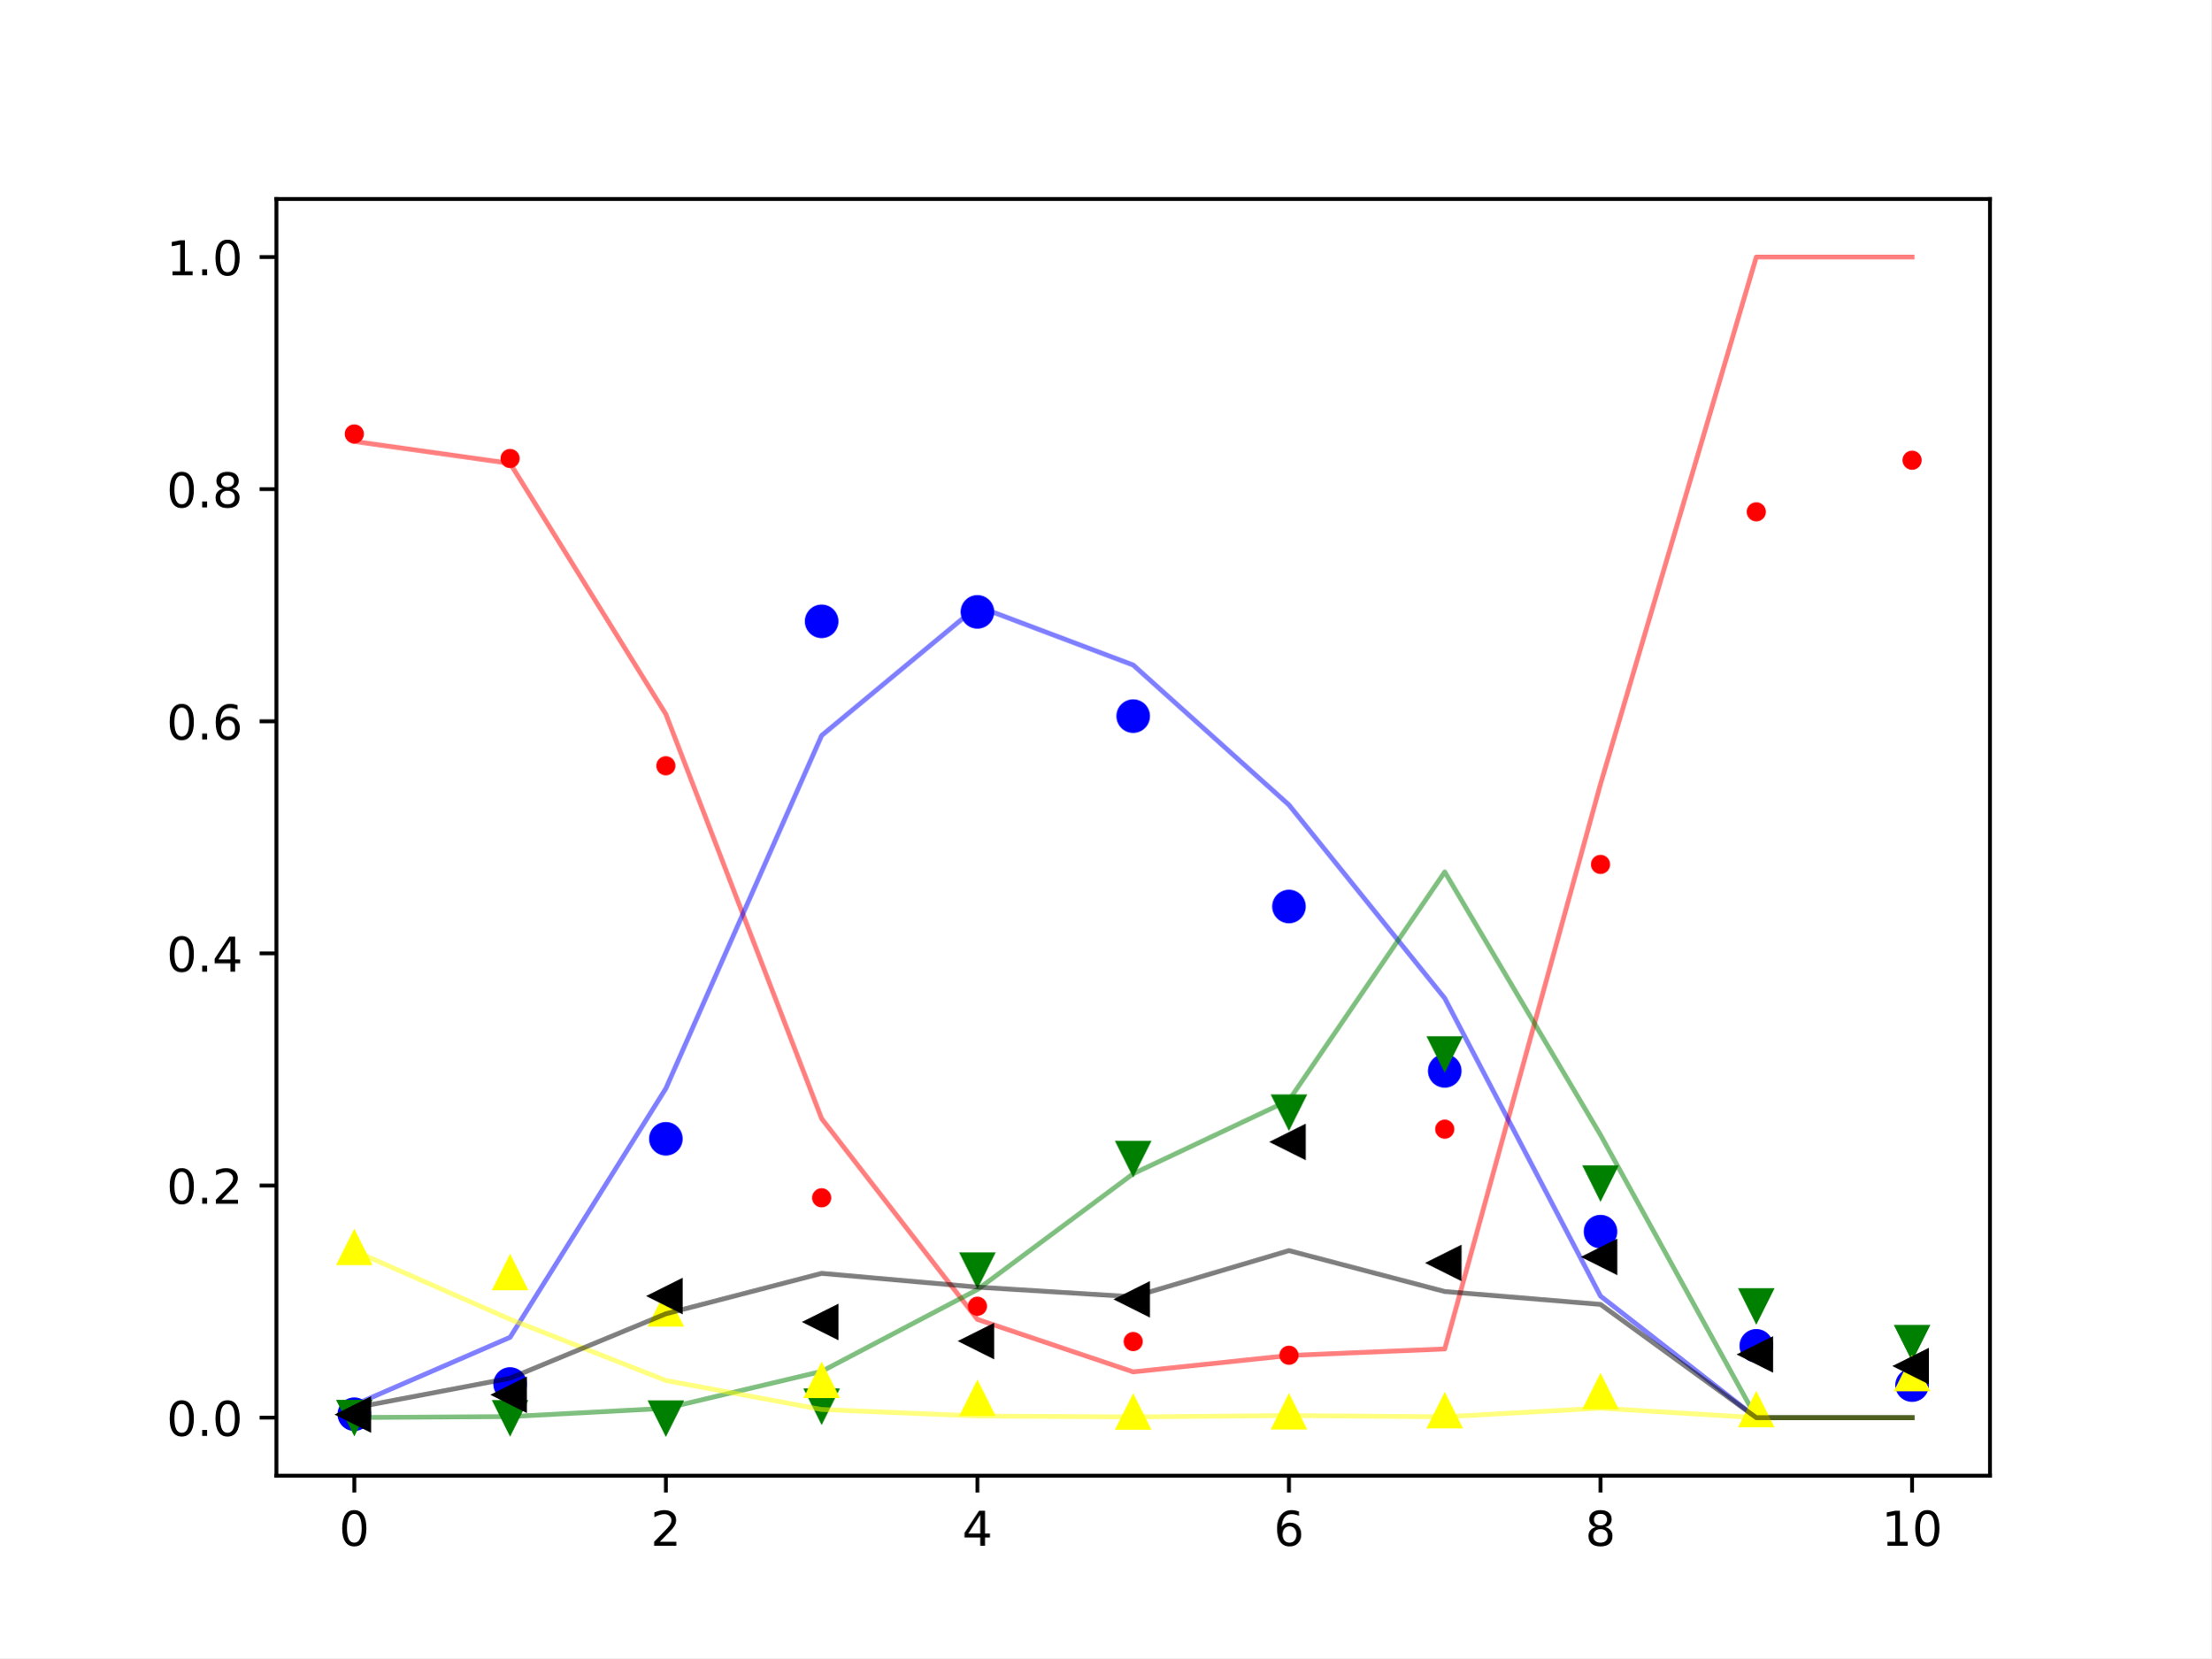
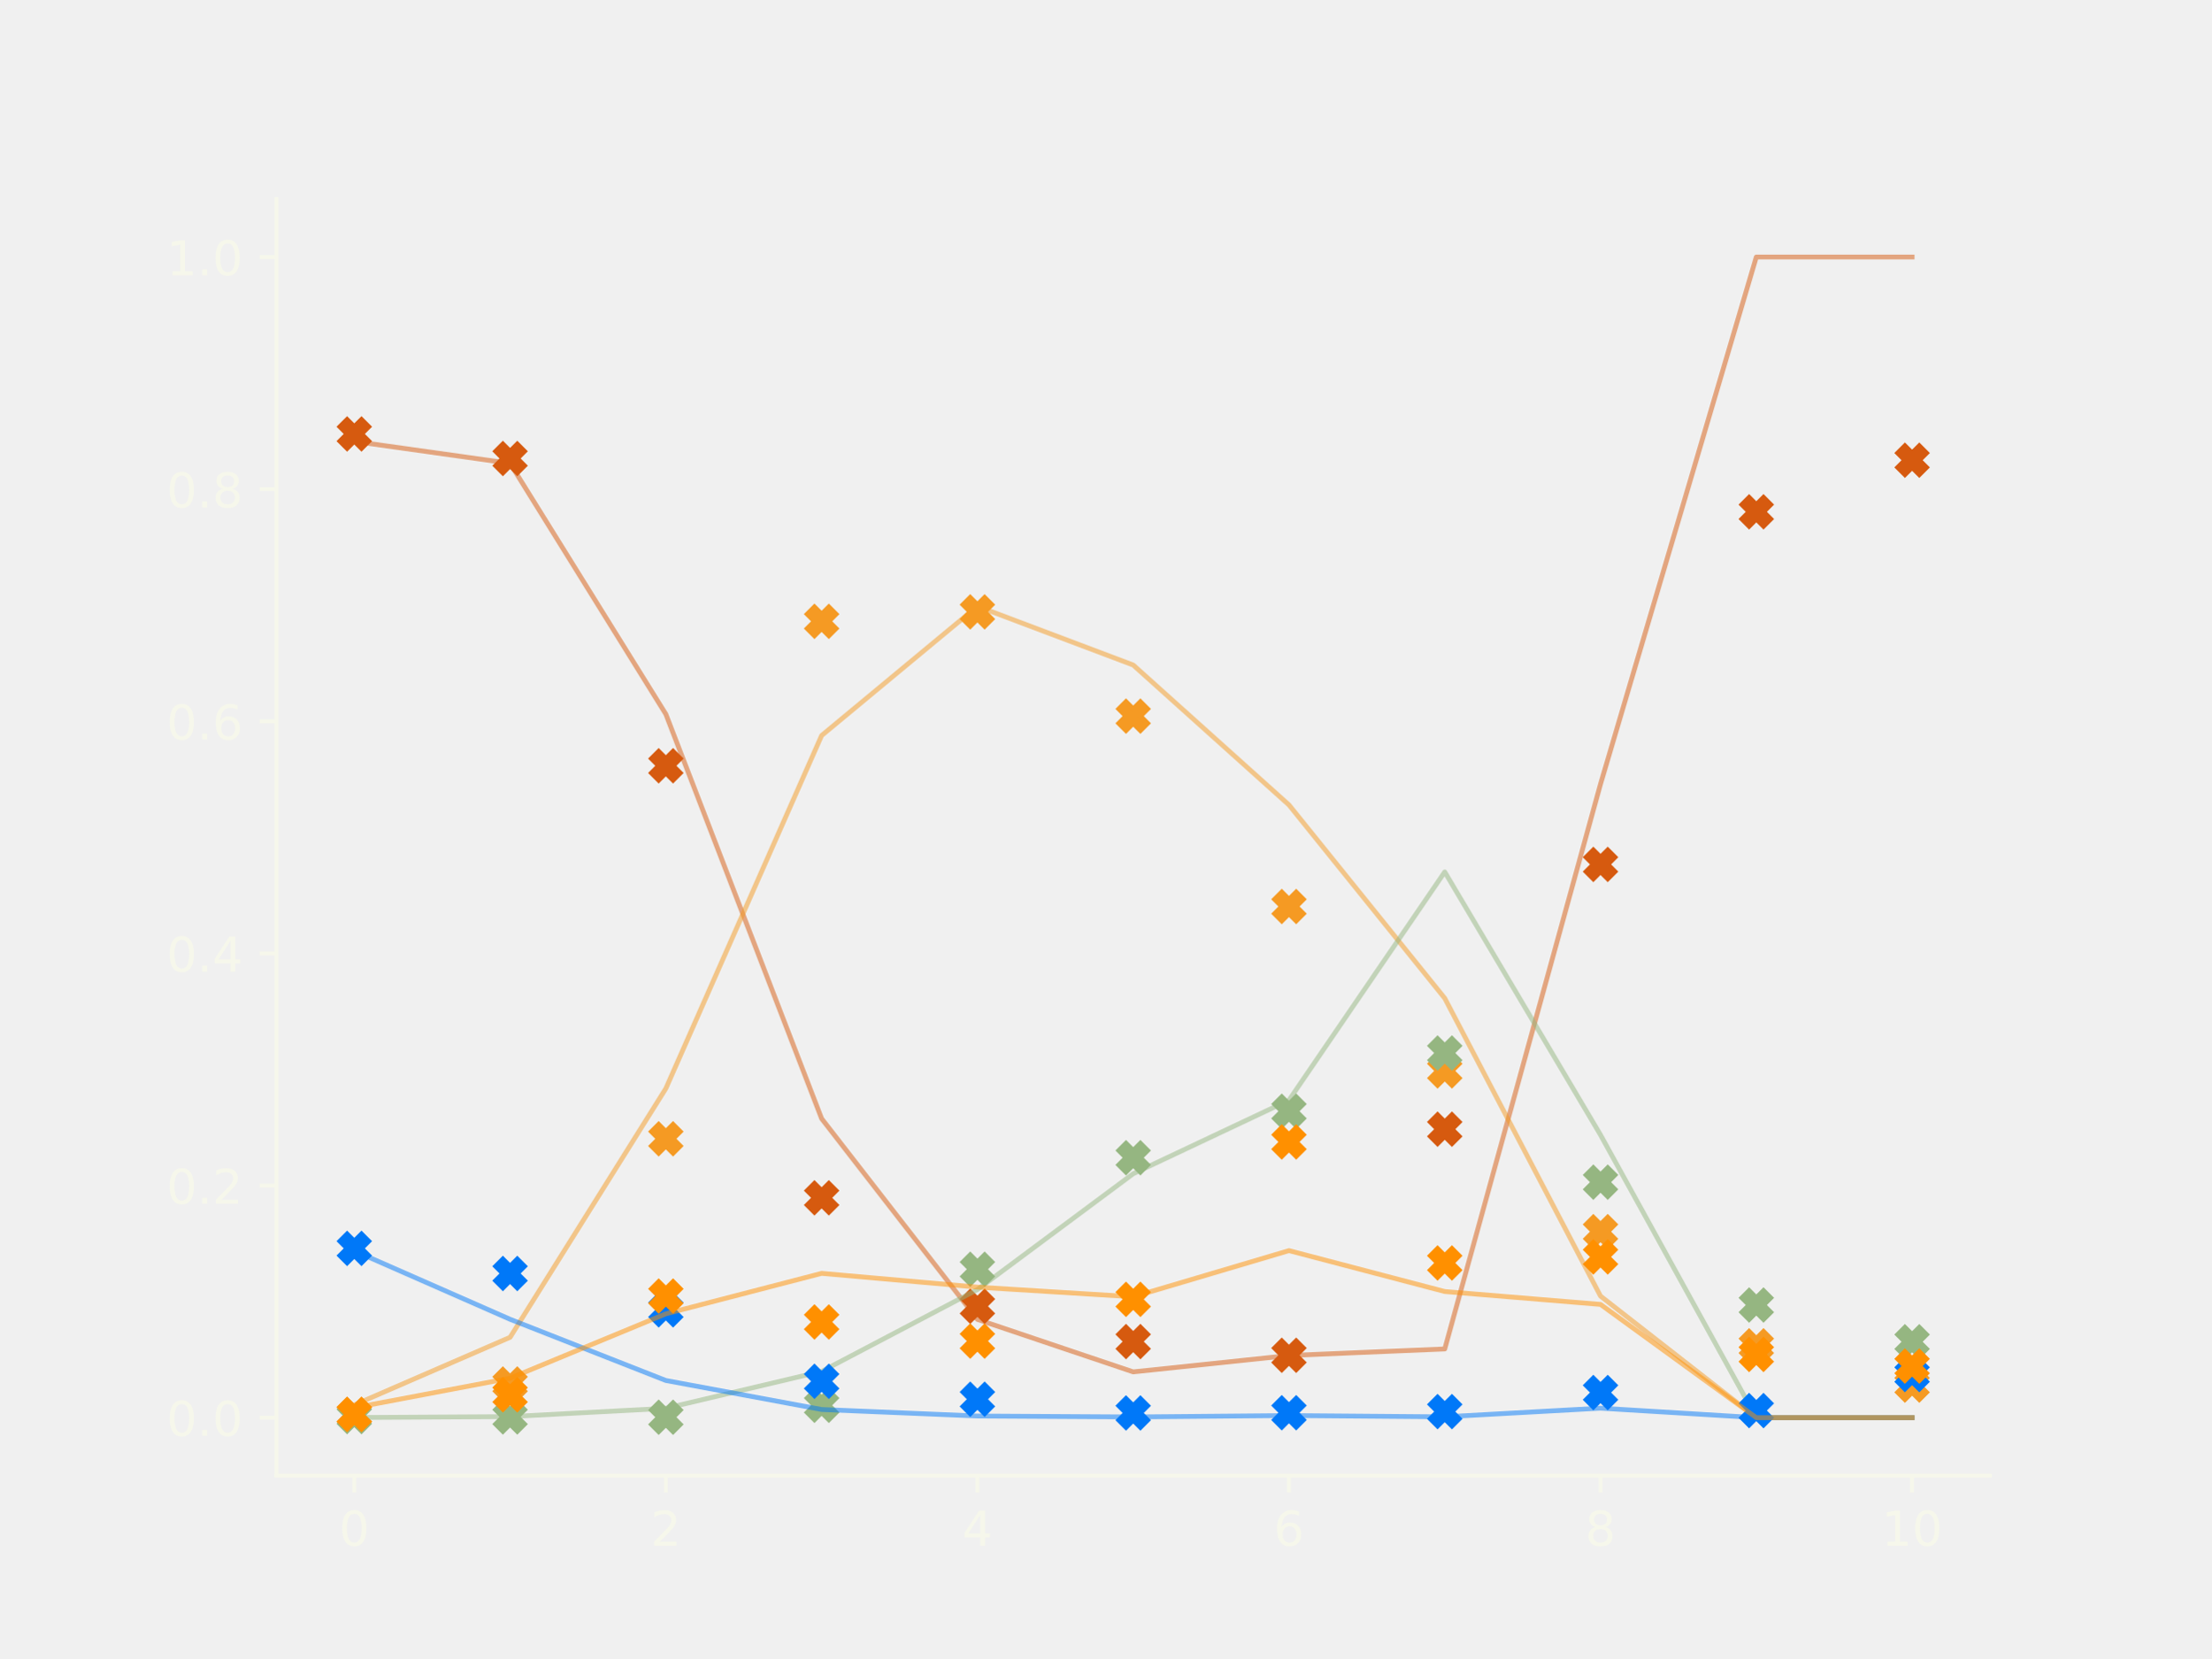
<svg xmlns="http://www.w3.org/2000/svg" xmlns:xlink="http://www.w3.org/1999/xlink" width="460.8pt" height="345.6pt" viewBox="0 0 460.8 345.6" version="1.1">
  <defs>
    <style type="text/css">*{stroke-linejoin: round; stroke-linecap: butt}</style>
  </defs>
  <g id="figure_1">
    <g id="patch_1">
-       <path d="M 0 345.6  L 460.8 345.6  L 460.8 0  L 0 0  z " style="fill: #ffffff" />
+       <path d="M 0 345.6  L 460.8 345.6  L 460.8 0  L 0 0  L 0 345.6  z " style="fill: none" />
    </g>
    <g id="axes_1">
      <g id="patch_2">
-         <path d="M 57.6 307.584  L 414.72 307.584  L 414.72 41.472  L 57.6 41.472  z " style="fill: #ffffff" />
+         <path d="M 57.6 307.584  L 414.72 307.584  L 414.72 41.472  L 57.6 41.472  L 57.6 307.584  z " style="fill: none" />
      </g>
      <g id="matplotlib.axis_1">
        <g id="xtick_1">
          <g id="line2d_1">
            <defs>
-               <path id="m15aff6a9b6" d="M 0 0  L 0 3.5  " style="stroke: #000000; stroke-width: 0.8" />
+               <path id="med11d9ece0" d="M 0 0  L 0 3.5  " style="stroke: #f6f7eb; stroke-width: 0.8" />
            </defs>
            <g>
-               <use xlink:href="#m15aff6a9b6" x="73.833" y="307.584" style="stroke: #000000; stroke-width: 0.8" />
+               <use xlink:href="#med11d9ece0" x="73.833" y="307.584" style="fill: #f6f7eb; stroke: #f6f7eb; stroke-width: 0.8" />
            </g>
          </g>
          <g id="text_1">
-             <g transform="translate(70.65148 322.1824) scale(0.1 -0.1)">
+             <g style="fill: #f6f7eb" transform="translate(70.65148 322.1824) scale(0.1 -0.1)">
              <defs>
                <path id="DejaVuSans-30" d="M 2034 4250  Q 1547 4250 1301 3770  Q 1056 3291 1056 2328  Q 1056 1369 1301 889  Q 1547 409 2034 409  Q 2525 409 2770 889  Q 3016 1369 3016 2328  Q 3016 3291 2770 3770  Q 2525 4250 2034 4250  z M 2034 4750  Q 2819 4750 3233 4129  Q 3647 3509 3647 2328  Q 3647 1150 3233 529  Q 2819 -91 2034 -91  Q 1250 -91 836 529  Q 422 1150 422 2328  Q 422 3509 836 4129  Q 1250 4750 2034 4750  z " transform="scale(0.015625)" />
              </defs>
              <use xlink:href="#DejaVuSans-30" />
            </g>
          </g>
        </g>
        <g id="xtick_2">
          <g id="line2d_2">
            <g>
-               <use xlink:href="#m15aff6a9b6" x="138.764" y="307.584" style="stroke: #000000; stroke-width: 0.8" />
+               <use xlink:href="#med11d9ece0" x="138.764" y="307.584" style="fill: #f6f7eb; stroke: #f6f7eb; stroke-width: 0.8" />
            </g>
          </g>
          <g id="text_2">
-             <g transform="translate(135.5824 322.1824) scale(0.1 -0.1)">
+             <g style="fill: #f6f7eb" transform="translate(135.5824 322.1824) scale(0.1 -0.1)">
              <defs>
                <path id="DejaVuSans-32" d="M 1228 531  L 3431 531  L 3431 0  L 469 0  L 469 531  Q 828 903 1448 1529  Q 2069 2156 2228 2338  Q 2531 2678 2651 2914  Q 2772 3150 2772 3378  Q 2772 3750 2511 3984  Q 2250 4219 1831 4219  Q 1534 4219 1204 4116  Q 875 4013 500 3803  L 500 4441  Q 881 4594 1212 4672  Q 1544 4750 1819 4750  Q 2544 4750 2975 4387  Q 3406 4025 3406 3419  Q 3406 3131 3298 2873  Q 3191 2616 2906 2266  Q 2828 2175 2409 1742  Q 1991 1309 1228 531  z " transform="scale(0.015625)" />
              </defs>
              <use xlink:href="#DejaVuSans-32" />
            </g>
          </g>
        </g>
        <g id="xtick_3">
          <g id="line2d_3">
            <g>
-               <use xlink:href="#m15aff6a9b6" x="203.695" y="307.584" style="stroke: #000000; stroke-width: 0.8" />
+               <use xlink:href="#med11d9ece0" x="203.695" y="307.584" style="fill: #f6f7eb; stroke: #f6f7eb; stroke-width: 0.8" />
            </g>
          </g>
          <g id="text_3">
-             <g transform="translate(200.5133 322.1824) scale(0.1 -0.1)">
+             <g style="fill: #f6f7eb" transform="translate(200.5133 322.1824) scale(0.1 -0.1)">
              <defs>
                <path id="DejaVuSans-34" d="M 2419 4116  L 825 1625  L 2419 1625  L 2419 4116  z M 2253 4666  L 3047 4666  L 3047 1625  L 3713 1625  L 3713 1100  L 3047 1100  L 3047 0  L 2419 0  L 2419 1100  L 313 1100  L 313 1709  L 2253 4666  z " transform="scale(0.015625)" />
              </defs>
              <use xlink:href="#DejaVuSans-34" />
            </g>
          </g>
        </g>
        <g id="xtick_4">
          <g id="line2d_4">
            <g>
-               <use xlink:href="#m15aff6a9b6" x="268.625" y="307.584" style="stroke: #000000; stroke-width: 0.8" />
+               <use xlink:href="#med11d9ece0" x="268.625" y="307.584" style="fill: #f6f7eb; stroke: #f6f7eb; stroke-width: 0.8" />
            </g>
          </g>
          <g id="text_4">
-             <g transform="translate(265.4442 322.1824) scale(0.1 -0.1)">
+             <g style="fill: #f6f7eb" transform="translate(265.4442 322.1824) scale(0.1 -0.1)">
              <defs>
                <path id="DejaVuSans-36" d="M 2113 2584  Q 1688 2584 1439 2293  Q 1191 2003 1191 1497  Q 1191 994 1439 701  Q 1688 409 2113 409  Q 2538 409 2786 701  Q 3034 994 3034 1497  Q 3034 2003 2786 2293  Q 2538 2584 2113 2584  z M 3366 4563  L 3366 3988  Q 3128 4100 2886 4159  Q 2644 4219 2406 4219  Q 1781 4219 1451 3797  Q 1122 3375 1075 2522  Q 1259 2794 1537 2939  Q 1816 3084 2150 3084  Q 2853 3084 3261 2657  Q 3669 2231 3669 1497  Q 3669 778 3244 343  Q 2819 -91 2113 -91  Q 1303 -91 875 529  Q 447 1150 447 2328  Q 447 3434 972 4092  Q 1497 4750 2381 4750  Q 2619 4750 2861 4703  Q 3103 4656 3366 4563  z " transform="scale(0.015625)" />
              </defs>
              <use xlink:href="#DejaVuSans-36" />
            </g>
          </g>
        </g>
        <g id="xtick_5">
          <g id="line2d_5">
            <g>
-               <use xlink:href="#m15aff6a9b6" x="333.556" y="307.584" style="stroke: #000000; stroke-width: 0.8" />
+               <use xlink:href="#med11d9ece0" x="333.556" y="307.584" style="fill: #f6f7eb; stroke: #f6f7eb; stroke-width: 0.8" />
            </g>
          </g>
          <g id="text_5">
-             <g transform="translate(330.3751 322.1824) scale(0.1 -0.1)">
+             <g style="fill: #f6f7eb" transform="translate(330.3751 322.1824) scale(0.1 -0.1)">
              <defs>
                <path id="DejaVuSans-38" d="M 2034 2216  Q 1584 2216 1326 1975  Q 1069 1734 1069 1313  Q 1069 891 1326 650  Q 1584 409 2034 409  Q 2484 409 2743 651  Q 3003 894 3003 1313  Q 3003 1734 2745 1975  Q 2488 2216 2034 2216  z M 1403 2484  Q 997 2584 770 2862  Q 544 3141 544 3541  Q 544 4100 942 4425  Q 1341 4750 2034 4750  Q 2731 4750 3128 4425  Q 3525 4100 3525 3541  Q 3525 3141 3298 2862  Q 3072 2584 2669 2484  Q 3125 2378 3379 2068  Q 3634 1759 3634 1313  Q 3634 634 3220 271  Q 2806 -91 2034 -91  Q 1263 -91 848 271  Q 434 634 434 1313  Q 434 1759 690 2068  Q 947 2378 1403 2484  z M 1172 3481  Q 1172 3119 1398 2916  Q 1625 2713 2034 2713  Q 2441 2713 2670 2916  Q 2900 3119 2900 3481  Q 2900 3844 2670 4047  Q 2441 4250 2034 4250  Q 1625 4250 1398 4047  Q 1172 3844 1172 3481  z " transform="scale(0.015625)" />
              </defs>
              <use xlink:href="#DejaVuSans-38" />
            </g>
          </g>
        </g>
        <g id="xtick_6">
          <g id="line2d_6">
            <g>
-               <use xlink:href="#m15aff6a9b6" x="398.487" y="307.584" style="stroke: #000000; stroke-width: 0.8" />
+               <use xlink:href="#med11d9ece0" x="398.487" y="307.584" style="fill: #f6f7eb; stroke: #f6f7eb; stroke-width: 0.8" />
            </g>
          </g>
          <g id="text_6">
-             <g transform="translate(392.1248 322.1824) scale(0.1 -0.1)">
+             <g style="fill: #f6f7eb" transform="translate(392.1248 322.1824) scale(0.1 -0.1)">
              <defs>
                <path id="DejaVuSans-31" d="M 794 531  L 1825 531  L 1825 4091  L 703 3866  L 703 4441  L 1819 4666  L 2450 4666  L 2450 531  L 3481 531  L 3481 0  L 794 0  L 794 531  z " transform="scale(0.015625)" />
              </defs>
              <use xlink:href="#DejaVuSans-31" />
              <use xlink:href="#DejaVuSans-30" x="63.623" />
            </g>
          </g>
        </g>
      </g>
      <g id="matplotlib.axis_2">
        <g id="ytick_1">
          <g id="line2d_7">
            <defs>
-               <path id="meb1cb9f858" d="M 0 0  L -3.5 0  " style="stroke: #000000; stroke-width: 0.8" />
+               <path id="m1cec3a11b8" d="M 0 0  L -3.5 0  " style="stroke: #f6f7eb; stroke-width: 0.8" />
            </defs>
            <g>
-               <use xlink:href="#meb1cb9f858" x="57.6" y="295.488" style="stroke: #000000; stroke-width: 0.8" />
+               <use xlink:href="#m1cec3a11b8" x="57.6" y="295.488" style="fill: #f6f7eb; stroke: #f6f7eb; stroke-width: 0.8" />
            </g>
          </g>
          <g id="text_7">
-             <g transform="translate(34.69687 299.2872) scale(0.1 -0.1)">
+             <g style="fill: #f6f7eb" transform="translate(34.69687 299.2872) scale(0.1 -0.1)">
              <defs>
                <path id="DejaVuSans-2e" d="M 684 794  L 1344 794  L 1344 0  L 684 0  L 684 794  z " transform="scale(0.015625)" />
              </defs>
              <use xlink:href="#DejaVuSans-30" />
              <use xlink:href="#DejaVuSans-2e" x="63.623" />
              <use xlink:href="#DejaVuSans-30" x="95.41" />
            </g>
          </g>
        </g>
        <g id="ytick_2">
          <g id="line2d_8">
            <g>
-               <use xlink:href="#meb1cb9f858" x="57.6" y="247.104" style="stroke: #000000; stroke-width: 0.8" />
+               <use xlink:href="#m1cec3a11b8" x="57.6" y="247.104" style="fill: #f6f7eb; stroke: #f6f7eb; stroke-width: 0.8" />
            </g>
          </g>
          <g id="text_8">
-             <g transform="translate(34.69687 250.9032) scale(0.1 -0.1)">
+             <g style="fill: #f6f7eb" transform="translate(34.69687 250.9032) scale(0.1 -0.1)">
              <use xlink:href="#DejaVuSans-30" />
              <use xlink:href="#DejaVuSans-2e" x="63.623" />
              <use xlink:href="#DejaVuSans-32" x="95.41" />
            </g>
          </g>
        </g>
        <g id="ytick_3">
          <g id="line2d_9">
            <g>
-               <use xlink:href="#meb1cb9f858" x="57.6" y="198.72" style="stroke: #000000; stroke-width: 0.8" />
+               <use xlink:href="#m1cec3a11b8" x="57.6" y="198.72" style="fill: #f6f7eb; stroke: #f6f7eb; stroke-width: 0.8" />
            </g>
          </g>
          <g id="text_9">
-             <g transform="translate(34.69687 202.5192) scale(0.1 -0.1)">
+             <g style="fill: #f6f7eb" transform="translate(34.69687 202.5192) scale(0.1 -0.1)">
              <use xlink:href="#DejaVuSans-30" />
              <use xlink:href="#DejaVuSans-2e" x="63.623" />
              <use xlink:href="#DejaVuSans-34" x="95.41" />
            </g>
          </g>
        </g>
        <g id="ytick_4">
          <g id="line2d_10">
            <g>
-               <use xlink:href="#meb1cb9f858" x="57.6" y="150.336" style="stroke: #000000; stroke-width: 0.8" />
+               <use xlink:href="#m1cec3a11b8" x="57.6" y="150.336" style="fill: #f6f7eb; stroke: #f6f7eb; stroke-width: 0.8" />
            </g>
          </g>
          <g id="text_10">
-             <g transform="translate(34.69687 154.1352) scale(0.1 -0.1)">
+             <g style="fill: #f6f7eb" transform="translate(34.69687 154.1352) scale(0.1 -0.1)">
              <use xlink:href="#DejaVuSans-30" />
              <use xlink:href="#DejaVuSans-2e" x="63.623" />
              <use xlink:href="#DejaVuSans-36" x="95.41" />
            </g>
          </g>
        </g>
        <g id="ytick_5">
          <g id="line2d_11">
            <g>
-               <use xlink:href="#meb1cb9f858" x="57.6" y="101.952" style="stroke: #000000; stroke-width: 0.8" />
+               <use xlink:href="#m1cec3a11b8" x="57.6" y="101.952" style="fill: #f6f7eb; stroke: #f6f7eb; stroke-width: 0.8" />
            </g>
          </g>
          <g id="text_11">
-             <g transform="translate(34.69687 105.7512) scale(0.1 -0.1)">
+             <g style="fill: #f6f7eb" transform="translate(34.69687 105.7512) scale(0.1 -0.1)">
              <use xlink:href="#DejaVuSans-30" />
              <use xlink:href="#DejaVuSans-2e" x="63.623" />
              <use xlink:href="#DejaVuSans-38" x="95.41" />
            </g>
          </g>
        </g>
        <g id="ytick_6">
          <g id="line2d_12">
            <g>
-               <use xlink:href="#meb1cb9f858" x="57.6" y="53.568" style="stroke: #000000; stroke-width: 0.8" />
+               <use xlink:href="#m1cec3a11b8" x="57.6" y="53.568" style="fill: #f6f7eb; stroke: #f6f7eb; stroke-width: 0.8" />
            </g>
          </g>
          <g id="text_12">
-             <g transform="translate(34.69687 57.36722) scale(0.1 -0.1)">
+             <g style="fill: #f6f7eb" transform="translate(34.69687 57.36722) scale(0.1 -0.1)">
              <use xlink:href="#DejaVuSans-31" />
              <use xlink:href="#DejaVuSans-2e" x="63.623" />
              <use xlink:href="#DejaVuSans-30" x="95.41" />
            </g>
          </g>
        </g>
      </g>
      <g id="line2d_13">
-         <path d="M 73.833 92.003  L 106.298 96.57  L 138.764 148.857  L 171.229 233.158  L 203.695 275.006  L 236.16 285.946  L 268.625 282.531  L 301.091 281.167  L 333.556 163.419  L 366.022 53.568  L 398.487 53.568  " clip-path="url(#p458f8a1ca7)" style="fill: none; stroke: #ff0000; stroke-opacity: 0.5; stroke-linecap: square" />
+         <path d="M 73.833 92.003  L 106.298 96.57  L 138.764 148.857  L 171.229 233.158  L 203.695 275.006  L 236.16 285.946  L 268.625 282.531  L 301.091 281.167  L 333.556 163.419  L 366.022 53.568  L 398.487 53.568  " clip-path="url(#p3238a62039)" style="fill: none; stroke: #d65a0f; stroke-opacity: 0.5; stroke-linecap: square" />
      </g>
      <g id="line2d_14">
        <defs>
-           <path id="m237ad25573" d="M 0 1.5  C 0.398 1.5 0.779 1.342 1.061 1.061  C 1.342 0.779 1.5 0.398 1.5 0  C 1.5 -0.398 1.342 -0.779 1.061 -1.061  C 0.779 -1.342 0.398 -1.5 0 -1.5  C -0.398 -1.5 -0.779 -1.342 -1.061 -1.061  C -1.342 -0.779 -1.5 -0.398 -1.5 0  C -1.5 0.398 -1.342 0.779 -1.061 1.061  C -0.779 1.342 -0.398 1.5 0 1.5  z " style="stroke: #ff0000" />
-         </defs>
-         <g clip-path="url(#p458f8a1ca7)">
-           <use xlink:href="#m237ad25573" x="73.833" y="90.443" style="fill: #ff0000; stroke: #ff0000" />
-           <use xlink:href="#m237ad25573" x="106.298" y="95.561" style="fill: #ff0000; stroke: #ff0000" />
-           <use xlink:href="#m237ad25573" x="138.764" y="159.611" style="fill: #ff0000; stroke: #ff0000" />
-           <use xlink:href="#m237ad25573" x="171.229" y="249.663" style="fill: #ff0000; stroke: #ff0000" />
-           <use xlink:href="#m237ad25573" x="203.695" y="272.266" style="fill: #ff0000; stroke: #ff0000" />
-           <use xlink:href="#m237ad25573" x="236.16" y="279.626" style="fill: #ff0000; stroke: #ff0000" />
-           <use xlink:href="#m237ad25573" x="268.625" y="282.482" style="fill: #ff0000; stroke: #ff0000" />
-           <use xlink:href="#m237ad25573" x="301.091" y="235.357" style="fill: #ff0000; stroke: #ff0000" />
-           <use xlink:href="#m237ad25573" x="333.556" y="180.171" style="fill: #ff0000; stroke: #ff0000" />
-           <use xlink:href="#m237ad25573" x="366.022" y="106.677" style="fill: #ff0000; stroke: #ff0000" />
-           <use xlink:href="#m237ad25573" x="398.487" y="95.921" style="fill: #ff0000; stroke: #ff0000" />
+           <path id="m84d83dca75" d="M -1.5 3  L 0 1.5  L 1.5 3  L 3 1.5  L 1.5 0  L 3 -1.5  L 1.5 -3  L 0 -1.5  L -1.5 -3  L -3 -1.5  L -1.5 0  L -3 1.5  z " style="stroke: #d65a0f; stroke-linejoin: miter" />
+         </defs>
+         <g clip-path="url(#p3238a62039)">
+           <use xlink:href="#m84d83dca75" x="73.833" y="90.443" style="fill: #d65a0f; stroke: #d65a0f; stroke-linejoin: miter" />
+           <use xlink:href="#m84d83dca75" x="106.298" y="95.561" style="fill: #d65a0f; stroke: #d65a0f; stroke-linejoin: miter" />
+           <use xlink:href="#m84d83dca75" x="138.764" y="159.611" style="fill: #d65a0f; stroke: #d65a0f; stroke-linejoin: miter" />
+           <use xlink:href="#m84d83dca75" x="171.229" y="249.663" style="fill: #d65a0f; stroke: #d65a0f; stroke-linejoin: miter" />
+           <use xlink:href="#m84d83dca75" x="203.695" y="272.266" style="fill: #d65a0f; stroke: #d65a0f; stroke-linejoin: miter" />
+           <use xlink:href="#m84d83dca75" x="236.16" y="279.626" style="fill: #d65a0f; stroke: #d65a0f; stroke-linejoin: miter" />
+           <use xlink:href="#m84d83dca75" x="268.625" y="282.482" style="fill: #d65a0f; stroke: #d65a0f; stroke-linejoin: miter" />
+           <use xlink:href="#m84d83dca75" x="301.091" y="235.357" style="fill: #d65a0f; stroke: #d65a0f; stroke-linejoin: miter" />
+           <use xlink:href="#m84d83dca75" x="333.556" y="180.171" style="fill: #d65a0f; stroke: #d65a0f; stroke-linejoin: miter" />
+           <use xlink:href="#m84d83dca75" x="366.022" y="106.677" style="fill: #d65a0f; stroke: #d65a0f; stroke-linejoin: miter" />
+           <use xlink:href="#m84d83dca75" x="398.487" y="95.921" style="fill: #d65a0f; stroke: #d65a0f; stroke-linejoin: miter" />
        </g>
      </g>
      <g id="line2d_15">
-         <path d="M 73.833 292.83  L 106.298 278.74  L 138.764 226.869  L 171.229 153.302  L 203.695 126.366  L 236.16 138.609  L 268.625 167.772  L 301.091 208.068  L 333.556 270.148  L 366.022 295.488  L 398.487 295.488  " clip-path="url(#p458f8a1ca7)" style="fill: none; stroke: #0000ff; stroke-opacity: 0.5; stroke-linecap: square" />
+         <path d="M 73.833 292.83  L 106.298 278.74  L 138.764 226.869  L 171.229 153.302  L 203.695 126.366  L 236.16 138.609  L 268.625 167.772  L 301.091 208.068  L 333.556 270.148  L 366.022 295.488  L 398.487 295.488  " clip-path="url(#p3238a62039)" style="fill: none; stroke: #f59a23; stroke-opacity: 0.5; stroke-linecap: square" />
      </g>
      <g id="line2d_16">
        <defs>
-           <path id="m61f5003409" d="M 0 3  C 0.796 3 1.559 2.684 2.121 2.121  C 2.684 1.559 3 0.796 3 0  C 3 -0.796 2.684 -1.559 2.121 -2.121  C 1.559 -2.684 0.796 -3 0 -3  C -0.796 -3 -1.559 -2.684 -2.121 -2.121  C -2.684 -1.559 -3 -0.796 -3 0  C -3 0.796 -2.684 1.559 -2.121 2.121  C -1.559 2.684 -0.796 3 0 3  z " style="stroke: #0000ff" />
-         </defs>
-         <g clip-path="url(#p458f8a1ca7)">
-           <use xlink:href="#m61f5003409" x="73.833" y="294.77" style="fill: #0000ff; stroke: #0000ff" />
-           <use xlink:href="#m61f5003409" x="106.298" y="288.474" style="fill: #0000ff; stroke: #0000ff" />
-           <use xlink:href="#m61f5003409" x="138.764" y="237.362" style="fill: #0000ff; stroke: #0000ff" />
-           <use xlink:href="#m61f5003409" x="171.229" y="129.504" style="fill: #0000ff; stroke: #0000ff" />
-           <use xlink:href="#m61f5003409" x="203.695" y="127.532" style="fill: #0000ff; stroke: #0000ff" />
-           <use xlink:href="#m61f5003409" x="236.16" y="149.262" style="fill: #0000ff; stroke: #0000ff" />
-           <use xlink:href="#m61f5003409" x="268.625" y="188.943" style="fill: #0000ff; stroke: #0000ff" />
-           <use xlink:href="#m61f5003409" x="301.091" y="223.214" style="fill: #0000ff; stroke: #0000ff" />
-           <use xlink:href="#m61f5003409" x="333.556" y="256.715" style="fill: #0000ff; stroke: #0000ff" />
-           <use xlink:href="#m61f5003409" x="366.022" y="280.514" style="fill: #0000ff; stroke: #0000ff" />
-           <use xlink:href="#m61f5003409" x="398.487" y="288.704" style="fill: #0000ff; stroke: #0000ff" />
+           <path id="mc62fea6a2f" d="M -1.5 3  L 0 1.5  L 1.5 3  L 3 1.5  L 1.5 0  L 3 -1.5  L 1.5 -3  L 0 -1.5  L -1.5 -3  L -3 -1.5  L -1.5 0  L -3 1.5  z " style="stroke: #f59a23; stroke-linejoin: miter" />
+         </defs>
+         <g clip-path="url(#p3238a62039)">
+           <use xlink:href="#mc62fea6a2f" x="73.833" y="294.77" style="fill: #f59a23; stroke: #f59a23; stroke-linejoin: miter" />
+           <use xlink:href="#mc62fea6a2f" x="106.298" y="288.474" style="fill: #f59a23; stroke: #f59a23; stroke-linejoin: miter" />
+           <use xlink:href="#mc62fea6a2f" x="138.764" y="237.362" style="fill: #f59a23; stroke: #f59a23; stroke-linejoin: miter" />
+           <use xlink:href="#mc62fea6a2f" x="171.229" y="129.504" style="fill: #f59a23; stroke: #f59a23; stroke-linejoin: miter" />
+           <use xlink:href="#mc62fea6a2f" x="203.695" y="127.532" style="fill: #f59a23; stroke: #f59a23; stroke-linejoin: miter" />
+           <use xlink:href="#mc62fea6a2f" x="236.16" y="149.262" style="fill: #f59a23; stroke: #f59a23; stroke-linejoin: miter" />
+           <use xlink:href="#mc62fea6a2f" x="268.625" y="188.943" style="fill: #f59a23; stroke: #f59a23; stroke-linejoin: miter" />
+           <use xlink:href="#mc62fea6a2f" x="301.091" y="223.214" style="fill: #f59a23; stroke: #f59a23; stroke-linejoin: miter" />
+           <use xlink:href="#mc62fea6a2f" x="333.556" y="256.715" style="fill: #f59a23; stroke: #f59a23; stroke-linejoin: miter" />
+           <use xlink:href="#mc62fea6a2f" x="366.022" y="280.514" style="fill: #f59a23; stroke: #f59a23; stroke-linejoin: miter" />
+           <use xlink:href="#mc62fea6a2f" x="398.487" y="288.704" style="fill: #f59a23; stroke: #f59a23; stroke-linejoin: miter" />
        </g>
      </g>
      <g id="line2d_17">
-         <path d="M 73.833 295.46  L 106.298 295.267  L 138.764 293.539  L 171.229 285.845  L 203.695 268.788  L 236.16 244.641  L 268.625 229.318  L 301.091 181.739  L 333.556 236.556  L 366.022 295.488  L 398.487 295.488  " clip-path="url(#p458f8a1ca7)" style="fill: none; stroke: #008000; stroke-opacity: 0.5; stroke-linecap: square" />
+         <path d="M 73.833 295.46  L 106.298 295.267  L 138.764 293.539  L 171.229 285.845  L 203.695 268.788  L 236.16 244.641  L 268.625 229.318  L 301.091 181.739  L 333.556 236.556  L 366.022 295.488  L 398.487 295.488  " clip-path="url(#p3238a62039)" style="fill: none; stroke: #95b681; stroke-opacity: 0.5; stroke-linecap: square" />
      </g>
      <g id="line2d_18">
        <defs>
-           <path id="m75847efc79" d="M -0 3  L 3 -3  L -3 -3  z " style="stroke: #008000; stroke-linejoin: miter" />
-         </defs>
-         <g clip-path="url(#p458f8a1ca7)">
-           <use xlink:href="#m75847efc79" x="73.833" y="295.263" style="fill: #008000; stroke: #008000; stroke-linejoin: miter" />
-           <use xlink:href="#m75847efc79" x="106.298" y="295.331" style="fill: #008000; stroke: #008000; stroke-linejoin: miter" />
-           <use xlink:href="#m75847efc79" x="138.764" y="295.394" style="fill: #008000; stroke: #008000; stroke-linejoin: miter" />
-           <use xlink:href="#m75847efc79" x="171.229" y="292.906" style="fill: #008000; stroke: #008000; stroke-linejoin: miter" />
-           <use xlink:href="#m75847efc79" x="203.695" y="264.549" style="fill: #008000; stroke: #008000; stroke-linejoin: miter" />
-           <use xlink:href="#m75847efc79" x="236.16" y="241.301" style="fill: #008000; stroke: #008000; stroke-linejoin: miter" />
-           <use xlink:href="#m75847efc79" x="268.625" y="231.617" style="fill: #008000; stroke: #008000; stroke-linejoin: miter" />
-           <use xlink:href="#m75847efc79" x="301.091" y="219.483" style="fill: #008000; stroke: #008000; stroke-linejoin: miter" />
-           <use xlink:href="#m75847efc79" x="333.556" y="246.401" style="fill: #008000; stroke: #008000; stroke-linejoin: miter" />
-           <use xlink:href="#m75847efc79" x="366.022" y="272.01" style="fill: #008000; stroke: #008000; stroke-linejoin: miter" />
-           <use xlink:href="#m75847efc79" x="398.487" y="279.662" style="fill: #008000; stroke: #008000; stroke-linejoin: miter" />
+           <path id="ma90c1b813f" d="M -1.5 3  L 0 1.5  L 1.5 3  L 3 1.5  L 1.5 0  L 3 -1.5  L 1.5 -3  L 0 -1.5  L -1.5 -3  L -3 -1.5  L -1.5 0  L -3 1.5  z " style="stroke: #95b681; stroke-linejoin: miter" />
+         </defs>
+         <g clip-path="url(#p3238a62039)">
+           <use xlink:href="#ma90c1b813f" x="73.833" y="295.263" style="fill: #95b681; stroke: #95b681; stroke-linejoin: miter" />
+           <use xlink:href="#ma90c1b813f" x="106.298" y="295.331" style="fill: #95b681; stroke: #95b681; stroke-linejoin: miter" />
+           <use xlink:href="#ma90c1b813f" x="138.764" y="295.394" style="fill: #95b681; stroke: #95b681; stroke-linejoin: miter" />
+           <use xlink:href="#ma90c1b813f" x="171.229" y="292.906" style="fill: #95b681; stroke: #95b681; stroke-linejoin: miter" />
+           <use xlink:href="#ma90c1b813f" x="203.695" y="264.549" style="fill: #95b681; stroke: #95b681; stroke-linejoin: miter" />
+           <use xlink:href="#ma90c1b813f" x="236.16" y="241.301" style="fill: #95b681; stroke: #95b681; stroke-linejoin: miter" />
+           <use xlink:href="#ma90c1b813f" x="268.625" y="231.617" style="fill: #95b681; stroke: #95b681; stroke-linejoin: miter" />
+           <use xlink:href="#ma90c1b813f" x="301.091" y="219.483" style="fill: #95b681; stroke: #95b681; stroke-linejoin: miter" />
+           <use xlink:href="#ma90c1b813f" x="333.556" y="246.401" style="fill: #95b681; stroke: #95b681; stroke-linejoin: miter" />
+           <use xlink:href="#ma90c1b813f" x="366.022" y="272.01" style="fill: #95b681; stroke: #95b681; stroke-linejoin: miter" />
+           <use xlink:href="#ma90c1b813f" x="398.487" y="279.662" style="fill: #95b681; stroke: #95b681; stroke-linejoin: miter" />
        </g>
      </g>
      <g id="line2d_19">
-         <path d="M 73.833 260.715  L 106.298 274.981  L 138.764 287.741  L 171.229 293.785  L 203.695 295.144  L 236.16 295.335  L 268.625 295.045  L 301.091 295.312  L 333.556 293.51  L 366.022 295.488  L 398.487 295.488  " clip-path="url(#p458f8a1ca7)" style="fill: none; stroke: #ffff00; stroke-opacity: 0.5; stroke-linecap: square" />
+         <path d="M 73.833 260.715  L 106.298 274.981  L 138.764 287.741  L 171.229 293.785  L 203.695 295.144  L 236.16 295.335  L 268.625 295.045  L 301.091 295.312  L 333.556 293.51  L 366.022 295.488  L 398.487 295.488  " clip-path="url(#p3238a62039)" style="fill: none; stroke: #0078f8; stroke-opacity: 0.5; stroke-linecap: square" />
      </g>
      <g id="line2d_20">
        <defs>
-           <path id="m10bd402daa" d="M 0 -3  L -3 3  L 3 3  z " style="stroke: #ffff00; stroke-linejoin: miter" />
-         </defs>
-         <g clip-path="url(#p458f8a1ca7)">
-           <use xlink:href="#m10bd402daa" x="73.833" y="260.203" style="fill: #ffff00; stroke: #ffff00; stroke-linejoin: miter" />
-           <use xlink:href="#m10bd402daa" x="106.298" y="265.433" style="fill: #ffff00; stroke: #ffff00; stroke-linejoin: miter" />
-           <use xlink:href="#m10bd402daa" x="138.764" y="273.013" style="fill: #ffff00; stroke: #ffff00; stroke-linejoin: miter" />
-           <use xlink:href="#m10bd402daa" x="171.229" y="287.902" style="fill: #ffff00; stroke: #ffff00; stroke-linejoin: miter" />
-           <use xlink:href="#m10bd402daa" x="203.695" y="291.644" style="fill: #ffff00; stroke: #ffff00; stroke-linejoin: miter" />
-           <use xlink:href="#m10bd402daa" x="236.16" y="294.505" style="fill: #ffff00; stroke: #ffff00; stroke-linejoin: miter" />
-           <use xlink:href="#m10bd402daa" x="268.625" y="294.458" style="fill: #ffff00; stroke: #ffff00; stroke-linejoin: miter" />
-           <use xlink:href="#m10bd402daa" x="301.091" y="294.223" style="fill: #ffff00; stroke: #ffff00; stroke-linejoin: miter" />
-           <use xlink:href="#m10bd402daa" x="333.556" y="290.25" style="fill: #ffff00; stroke: #ffff00; stroke-linejoin: miter" />
-           <use xlink:href="#m10bd402daa" x="366.022" y="294.008" style="fill: #ffff00; stroke: #ffff00; stroke-linejoin: miter" />
-           <use xlink:href="#m10bd402daa" x="398.487" y="286.5" style="fill: #ffff00; stroke: #ffff00; stroke-linejoin: miter" />
+           <path id="m442f61826d" d="M -1.5 3  L 0 1.5  L 1.5 3  L 3 1.5  L 1.5 0  L 3 -1.5  L 1.5 -3  L 0 -1.5  L -1.5 -3  L -3 -1.5  L -1.5 0  L -3 1.5  z " style="stroke: #0078f8; stroke-linejoin: miter" />
+         </defs>
+         <g clip-path="url(#p3238a62039)">
+           <use xlink:href="#m442f61826d" x="73.833" y="260.203" style="fill: #0078f8; stroke: #0078f8; stroke-linejoin: miter" />
+           <use xlink:href="#m442f61826d" x="106.298" y="265.433" style="fill: #0078f8; stroke: #0078f8; stroke-linejoin: miter" />
+           <use xlink:href="#m442f61826d" x="138.764" y="273.013" style="fill: #0078f8; stroke: #0078f8; stroke-linejoin: miter" />
+           <use xlink:href="#m442f61826d" x="171.229" y="287.902" style="fill: #0078f8; stroke: #0078f8; stroke-linejoin: miter" />
+           <use xlink:href="#m442f61826d" x="203.695" y="291.644" style="fill: #0078f8; stroke: #0078f8; stroke-linejoin: miter" />
+           <use xlink:href="#m442f61826d" x="236.16" y="294.505" style="fill: #0078f8; stroke: #0078f8; stroke-linejoin: miter" />
+           <use xlink:href="#m442f61826d" x="268.625" y="294.458" style="fill: #0078f8; stroke: #0078f8; stroke-linejoin: miter" />
+           <use xlink:href="#m442f61826d" x="301.091" y="294.223" style="fill: #0078f8; stroke: #0078f8; stroke-linejoin: miter" />
+           <use xlink:href="#m442f61826d" x="333.556" y="290.25" style="fill: #0078f8; stroke: #0078f8; stroke-linejoin: miter" />
+           <use xlink:href="#m442f61826d" x="366.022" y="294.008" style="fill: #0078f8; stroke: #0078f8; stroke-linejoin: miter" />
+           <use xlink:href="#m442f61826d" x="398.487" y="286.5" style="fill: #0078f8; stroke: #0078f8; stroke-linejoin: miter" />
        </g>
      </g>
      <g id="line2d_21">
-         <path d="M 73.833 293.43  L 106.298 287.268  L 138.764 273.841  L 171.229 265.411  L 203.695 268.284  L 236.16 270.297  L 268.625 260.67  L 301.091 269.197  L 333.556 271.884  L 366.022 295.488  L 398.487 295.488  " clip-path="url(#p458f8a1ca7)" style="fill: none; stroke: #000000; stroke-opacity: 0.5; stroke-linecap: square" />
+         <path d="M 73.833 293.43  L 106.298 287.268  L 138.764 273.841  L 171.229 265.411  L 203.695 268.284  L 236.16 270.297  L 268.625 260.67  L 301.091 269.197  L 333.556 271.884  L 366.022 295.488  L 398.487 295.488  " clip-path="url(#p3238a62039)" style="fill: none; stroke: #ff9000; stroke-opacity: 0.5; stroke-linecap: square" />
      </g>
      <g id="line2d_22">
        <defs>
-           <path id="m8ab0287585" d="M -3 -0  L 3 3  L 3 -3  z " style="stroke: #000000; stroke-linejoin: miter" />
-         </defs>
-         <g clip-path="url(#p458f8a1ca7)">
-           <use xlink:href="#m8ab0287585" x="73.833" y="294.841" style="stroke: #000000; stroke-linejoin: miter" />
-           <use xlink:href="#m8ab0287585" x="106.298" y="290.722" style="stroke: #000000; stroke-linejoin: miter" />
-           <use xlink:href="#m8ab0287585" x="138.764" y="270.14" style="stroke: #000000; stroke-linejoin: miter" />
-           <use xlink:href="#m8ab0287585" x="171.229" y="275.544" style="stroke: #000000; stroke-linejoin: miter" />
-           <use xlink:href="#m8ab0287585" x="203.695" y="279.53" style="stroke: #000000; stroke-linejoin: miter" />
-           <use xlink:href="#m8ab0287585" x="236.16" y="270.826" style="stroke: #000000; stroke-linejoin: miter" />
-           <use xlink:href="#m8ab0287585" x="268.625" y="238.02" style="stroke: #000000; stroke-linejoin: miter" />
-           <use xlink:href="#m8ab0287585" x="301.091" y="263.242" style="stroke: #000000; stroke-linejoin: miter" />
-           <use xlink:href="#m8ab0287585" x="333.556" y="261.983" style="stroke: #000000; stroke-linejoin: miter" />
-           <use xlink:href="#m8ab0287585" x="366.022" y="282.312" style="stroke: #000000; stroke-linejoin: miter" />
-           <use xlink:href="#m8ab0287585" x="398.487" y="284.733" style="stroke: #000000; stroke-linejoin: miter" />
+           <path id="m64a13ff1cd" d="M -1.5 3  L 0 1.5  L 1.5 3  L 3 1.5  L 1.5 0  L 3 -1.5  L 1.5 -3  L 0 -1.5  L -1.5 -3  L -3 -1.5  L -1.5 0  L -3 1.5  z " style="stroke: #ff9000; stroke-linejoin: miter" />
+         </defs>
+         <g clip-path="url(#p3238a62039)">
+           <use xlink:href="#m64a13ff1cd" x="73.833" y="294.841" style="fill: #ff9000; stroke: #ff9000; stroke-linejoin: miter" />
+           <use xlink:href="#m64a13ff1cd" x="106.298" y="290.722" style="fill: #ff9000; stroke: #ff9000; stroke-linejoin: miter" />
+           <use xlink:href="#m64a13ff1cd" x="138.764" y="270.14" style="fill: #ff9000; stroke: #ff9000; stroke-linejoin: miter" />
+           <use xlink:href="#m64a13ff1cd" x="171.229" y="275.544" style="fill: #ff9000; stroke: #ff9000; stroke-linejoin: miter" />
+           <use xlink:href="#m64a13ff1cd" x="203.695" y="279.53" style="fill: #ff9000; stroke: #ff9000; stroke-linejoin: miter" />
+           <use xlink:href="#m64a13ff1cd" x="236.16" y="270.826" style="fill: #ff9000; stroke: #ff9000; stroke-linejoin: miter" />
+           <use xlink:href="#m64a13ff1cd" x="268.625" y="238.02" style="fill: #ff9000; stroke: #ff9000; stroke-linejoin: miter" />
+           <use xlink:href="#m64a13ff1cd" x="301.091" y="263.242" style="fill: #ff9000; stroke: #ff9000; stroke-linejoin: miter" />
+           <use xlink:href="#m64a13ff1cd" x="333.556" y="261.983" style="fill: #ff9000; stroke: #ff9000; stroke-linejoin: miter" />
+           <use xlink:href="#m64a13ff1cd" x="366.022" y="282.312" style="fill: #ff9000; stroke: #ff9000; stroke-linejoin: miter" />
+           <use xlink:href="#m64a13ff1cd" x="398.487" y="284.733" style="fill: #ff9000; stroke: #ff9000; stroke-linejoin: miter" />
        </g>
      </g>
      <g id="patch_3">
-         <path d="M 57.6 307.584  L 57.6 41.472  " style="fill: none; stroke: #000000; stroke-width: 0.8; stroke-linejoin: miter; stroke-linecap: square" />
+         <path d="M 57.6 307.584  L 57.6 41.472  " style="fill: none; stroke: #f6f7eb; stroke-width: 0.8; stroke-linejoin: miter; stroke-linecap: square" />
      </g>
      <g id="patch_4">
-         <path d="M 414.72 307.584  L 414.72 41.472  " style="fill: none; stroke: #000000; stroke-width: 0.8; stroke-linejoin: miter; stroke-linecap: square" />
-       </g>
-       <g id="patch_5">
-         <path d="M 57.6 307.584  L 414.72 307.584  " style="fill: none; stroke: #000000; stroke-width: 0.8; stroke-linejoin: miter; stroke-linecap: square" />
-       </g>
-       <g id="patch_6">
-         <path d="M 57.6 41.472  L 414.72 41.472  " style="fill: none; stroke: #000000; stroke-width: 0.8; stroke-linejoin: miter; stroke-linecap: square" />
+         <path d="M 57.6 307.584  L 414.72 307.584  " style="fill: none; stroke: #f6f7eb; stroke-width: 0.8; stroke-linejoin: miter; stroke-linecap: square" />
      </g>
    </g>
  </g>
  <defs>
-     <clipPath id="p458f8a1ca7">
+     <clipPath id="p3238a62039">
      <rect x="57.6" y="41.472" width="357.12" height="266.112" />
    </clipPath>
  </defs>
</svg>
